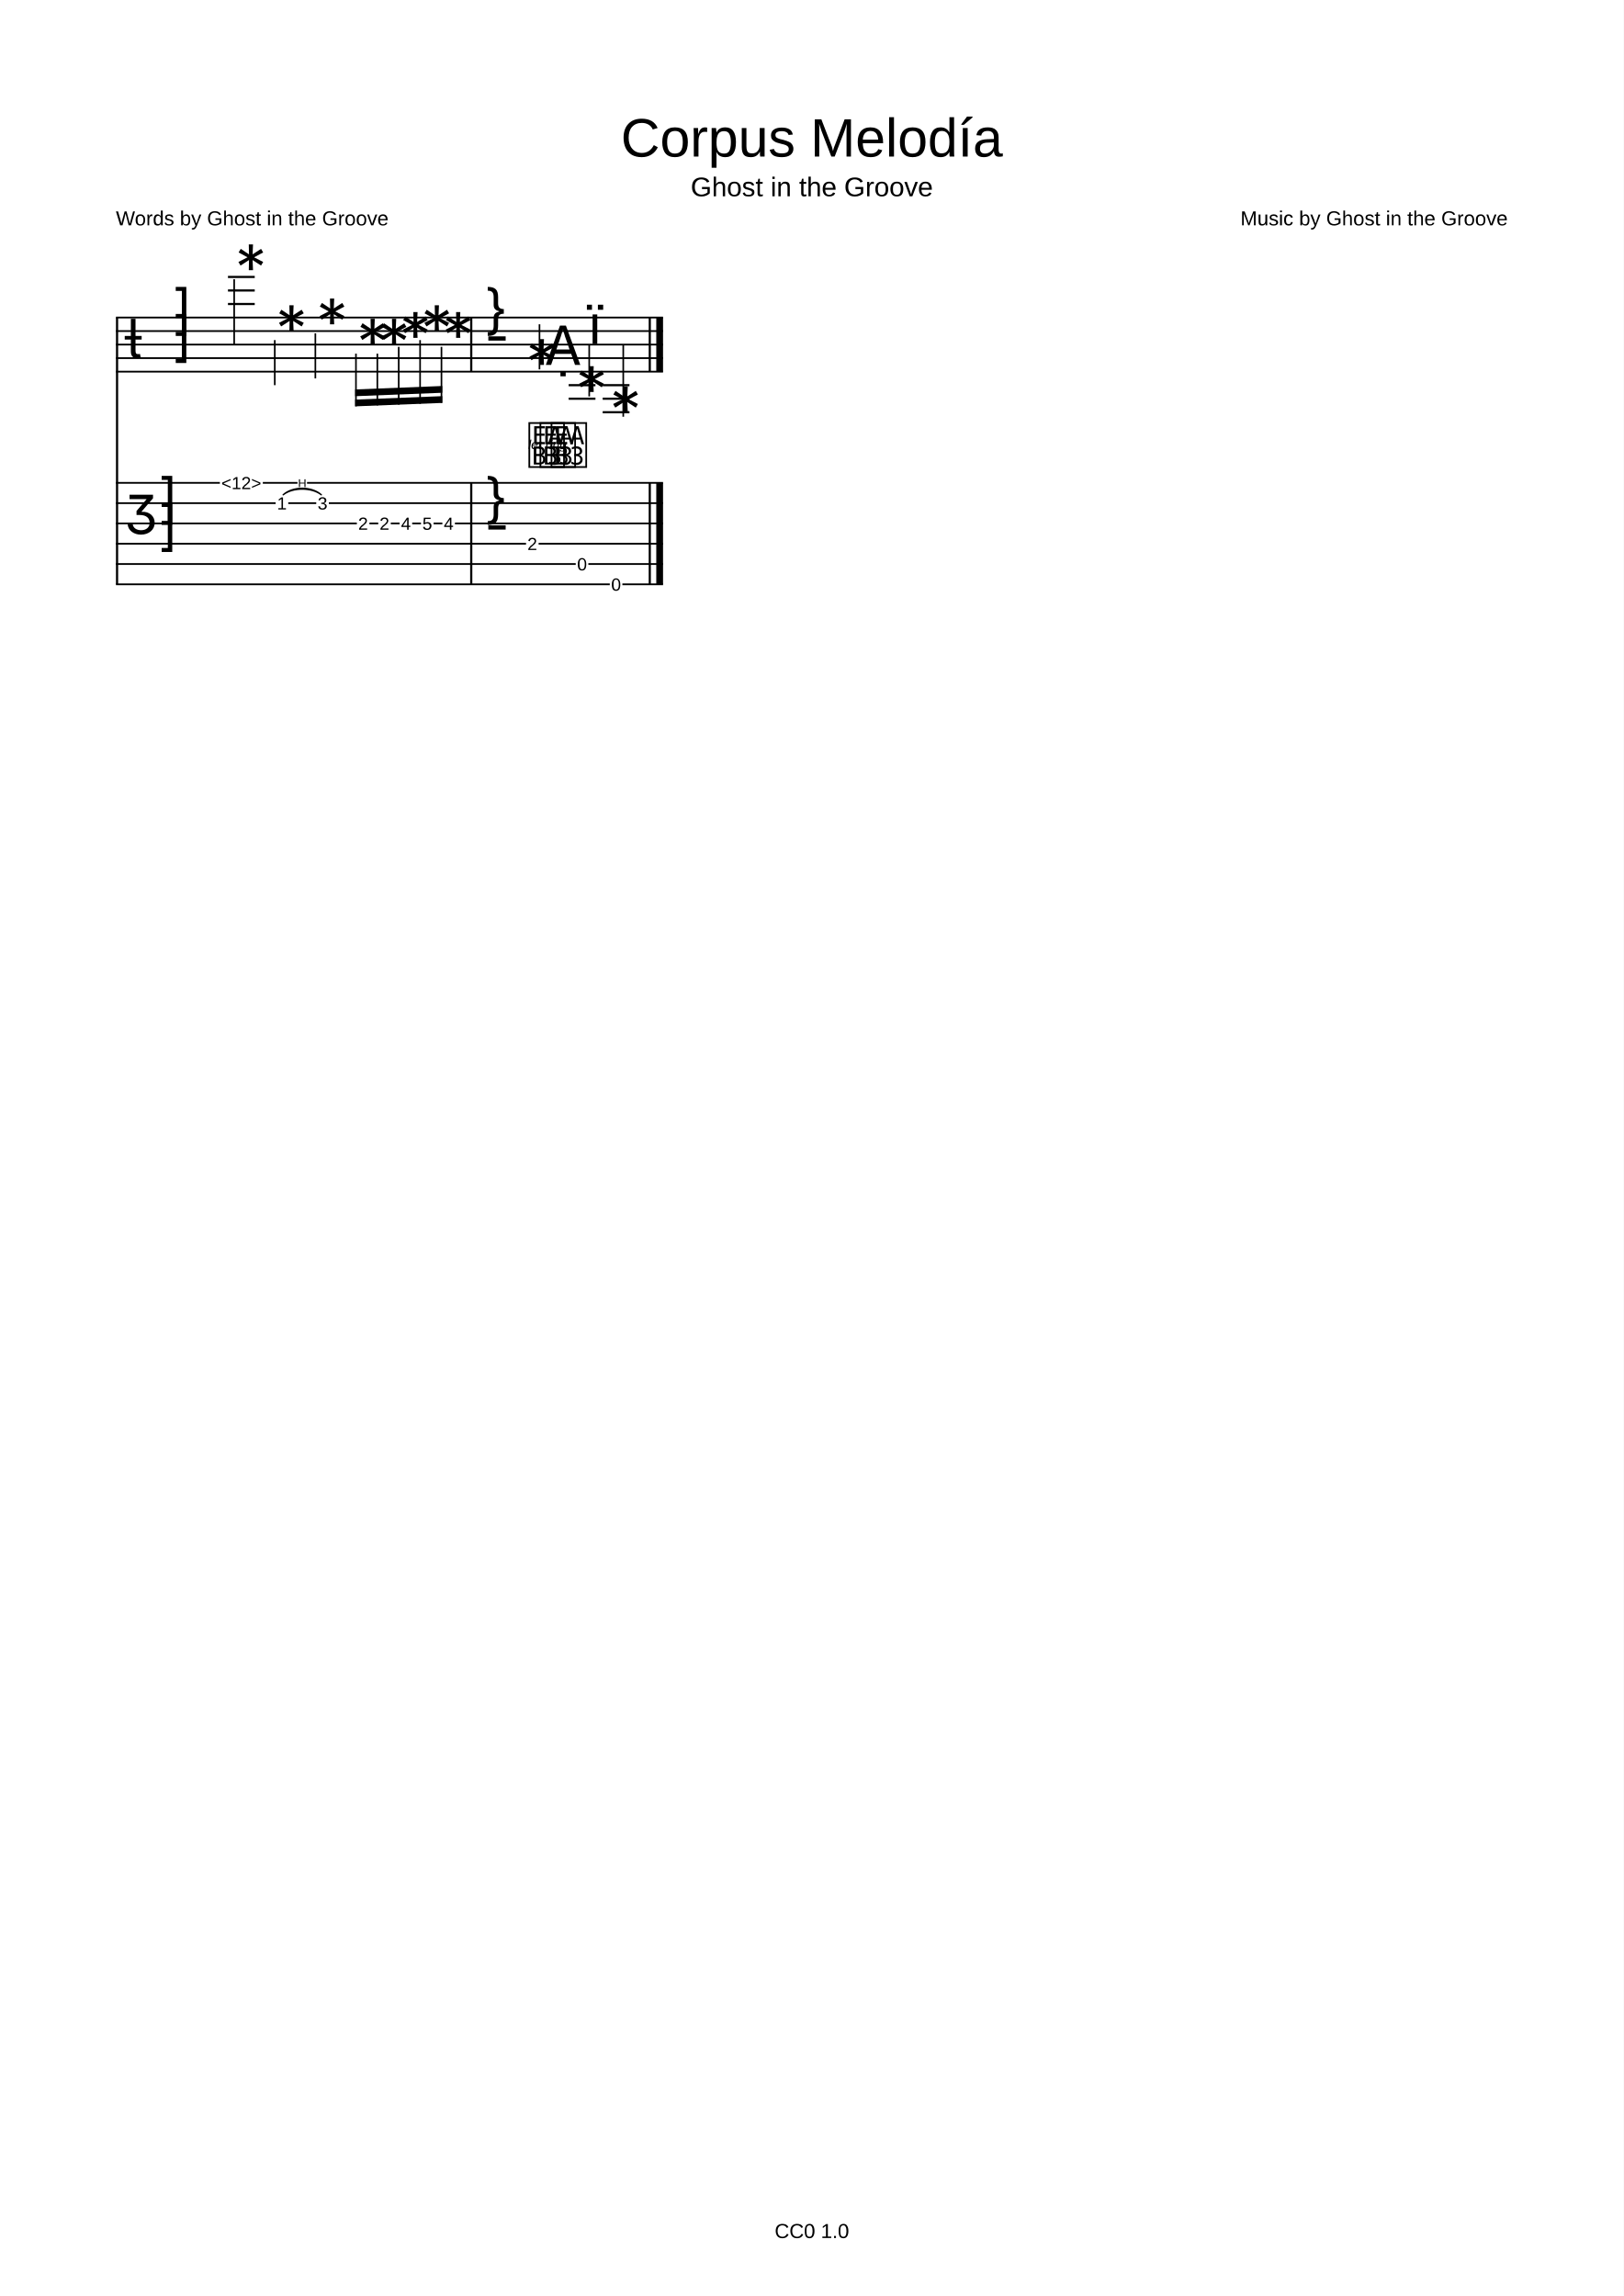
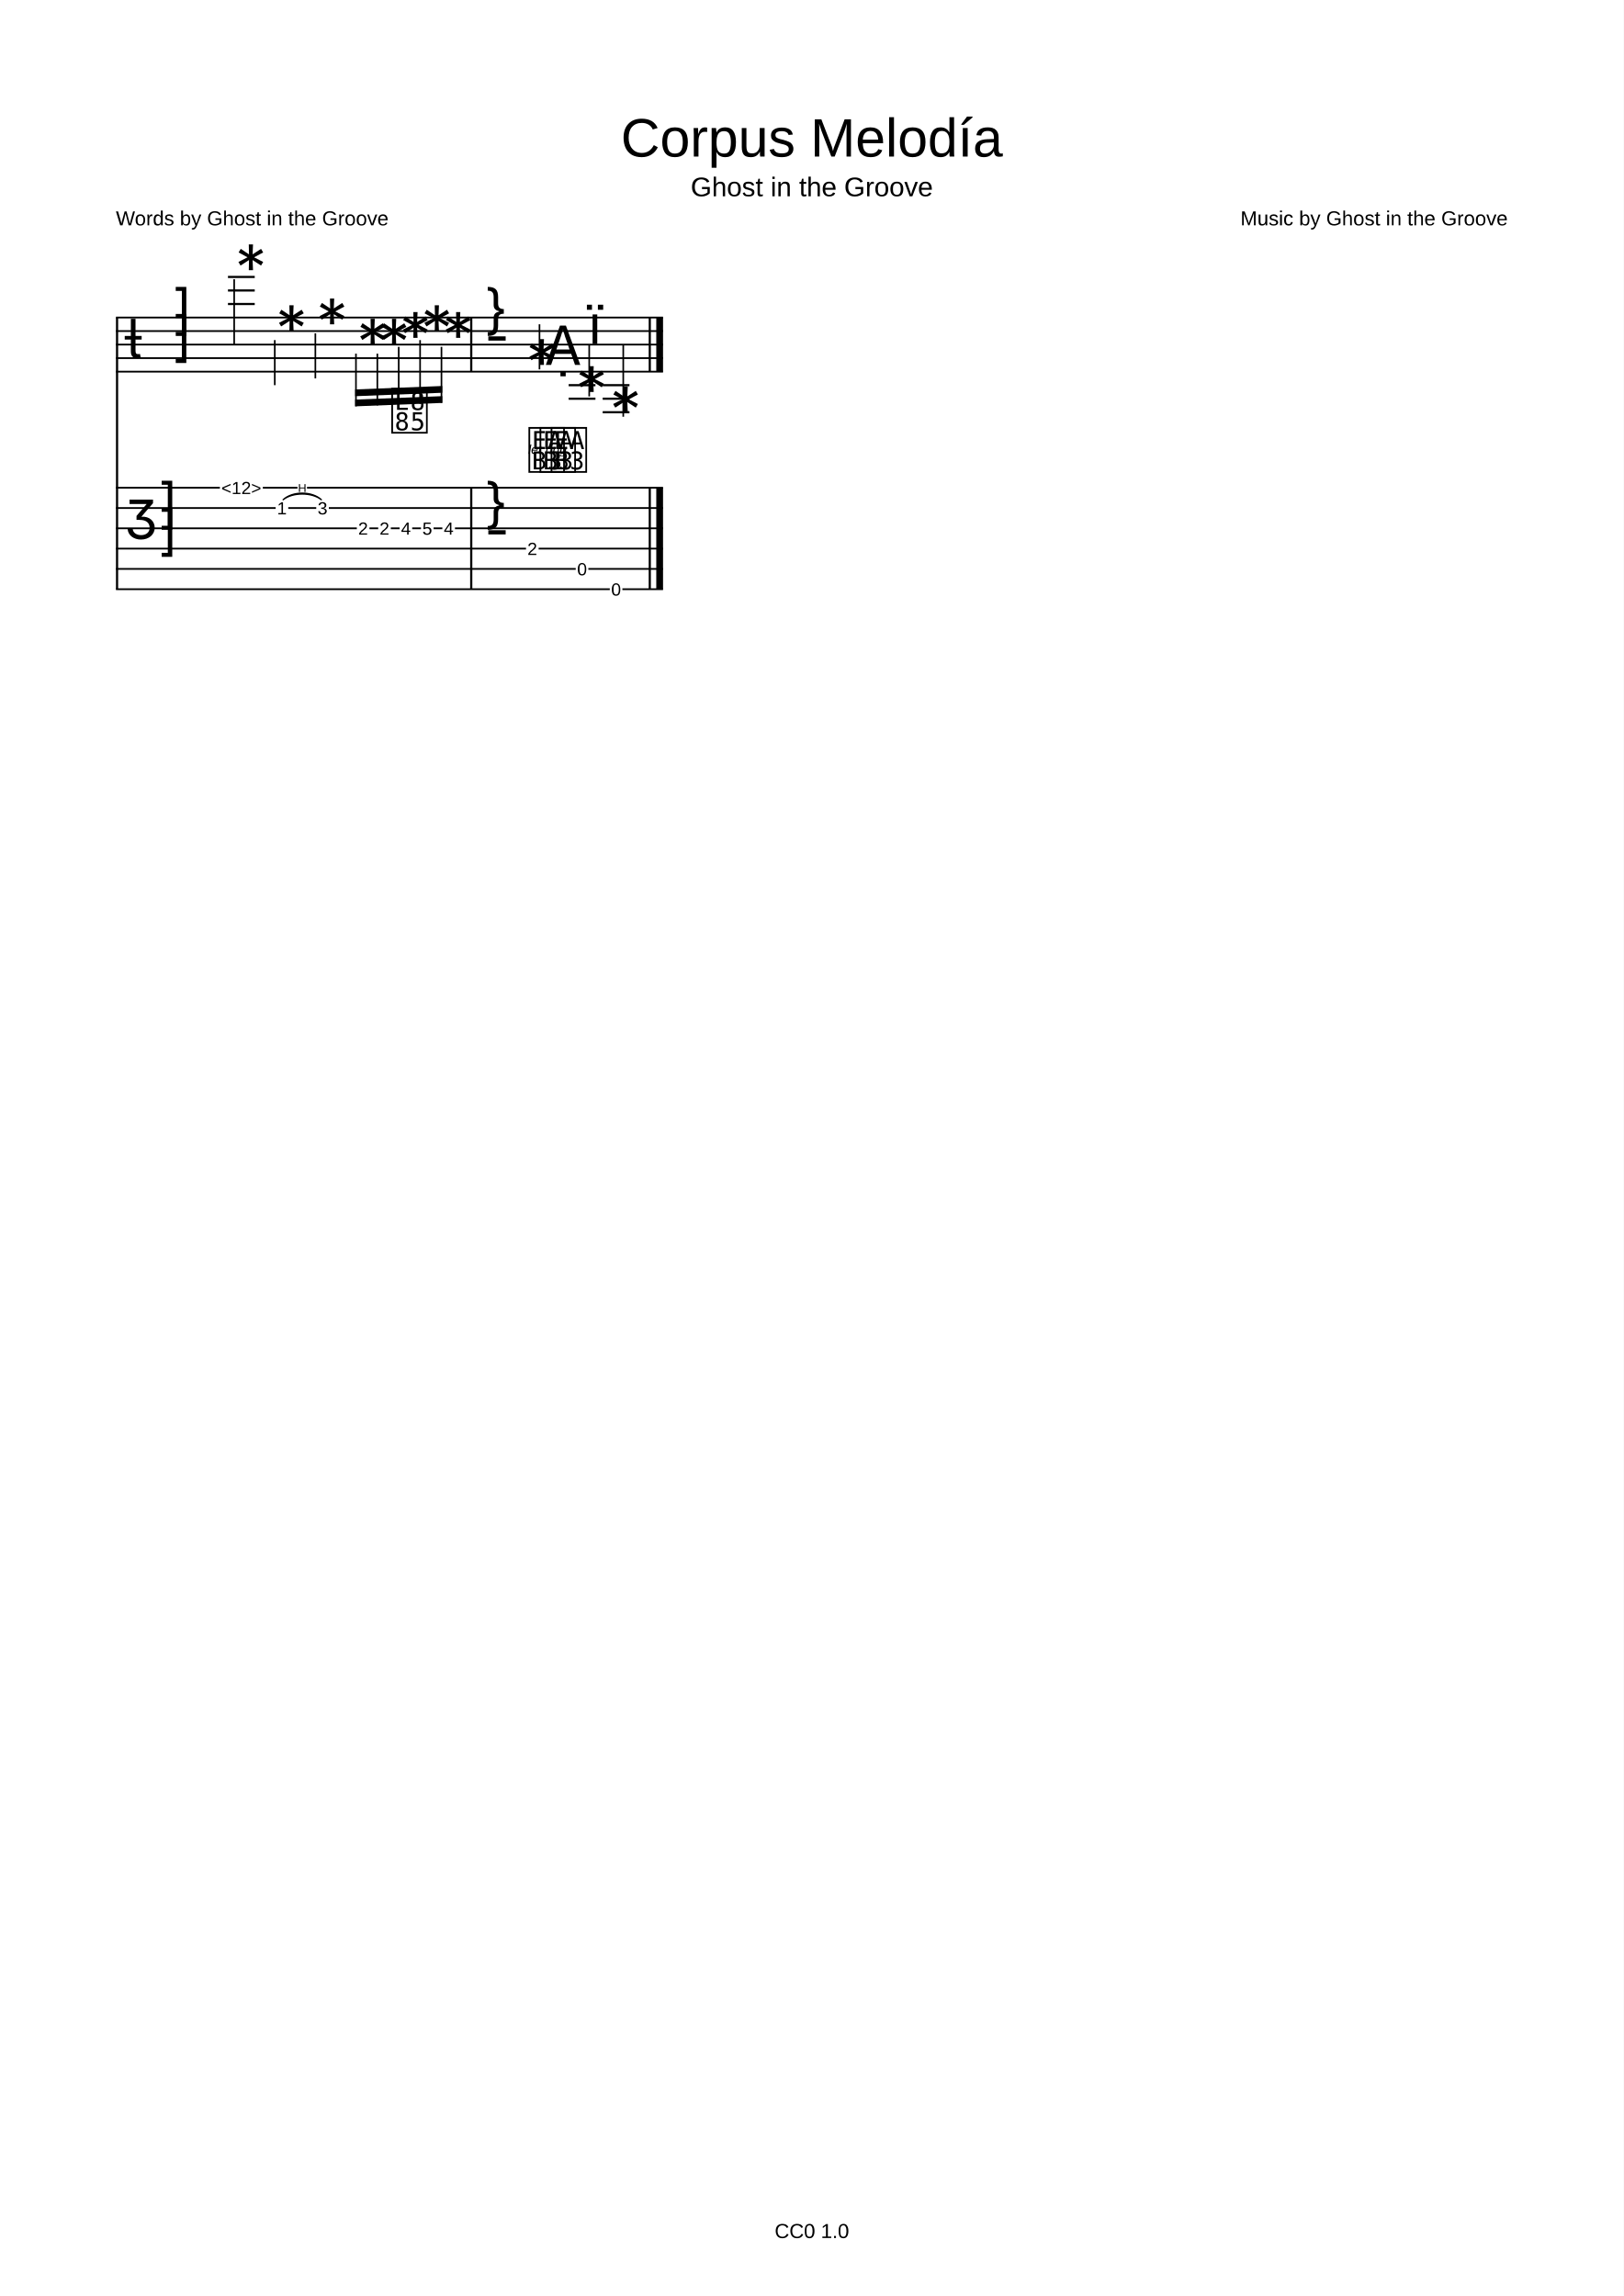
<svg xmlns="http://www.w3.org/2000/svg" width="1200" height="1697.143" viewBox="0 0 120 169.714">
  <style>@font-face{font-family:"Bravura";src:url("Bravura.otf")}text{font-family:"Bravura";font-size:4px}text.t{font-family:Arial,Helvetica,sans-serif}</style>
  <rect x="0" y="0" width="120" height="169.714" fill="white" />
  <g fill="black" stroke="black">
    <line class="staffLine" x1="8.571" y1="23.471" x2="49.002" y2="23.471" stroke-width="0.13" />
    <line class="staffLine" x1="8.571" y1="24.471" x2="49.002" y2="24.471" stroke-width="0.13" />
    <line class="staffLine" x1="8.571" y1="25.471" x2="49.002" y2="25.471" stroke-width="0.13" />
    <line class="staffLine" x1="8.571" y1="26.471" x2="49.002" y2="26.471" stroke-width="0.13" />
    <line class="staffLine" x1="8.571" y1="27.471" x2="49.002" y2="27.471" stroke-width="0.13" />
    <line class="ledgerLine" x1="16.847" y1="22.471" x2="18.827" y2="22.471" stroke-width="0.16" />
    <line class="ledgerLine" x1="16.847" y1="21.471" x2="18.827" y2="21.471" stroke-width="0.16" />
    <line class="ledgerLine" x1="16.847" y1="20.471" x2="18.827" y2="20.471" stroke-width="0.16" />
    <line class="stem" x1="17.307" y1="20.639" x2="17.307" y2="25.471" stroke-width="0.12" />
    <line class="stem" x1="20.307" y1="25.139" x2="20.307" y2="28.471" stroke-width="0.12" />
    <line class="stem" x1="23.307" y1="24.639" x2="23.307" y2="27.971" stroke-width="0.12" />
    <line class="stem" x1="26.307" y1="26.139" x2="26.307" y2="30.034" stroke-width="0.12" />
    <line class="stem" x1="27.887" y1="26.139" x2="27.887" y2="29.971" stroke-width="0.12" />
    <line class="stem" x1="29.467" y1="25.639" x2="29.467" y2="29.909" stroke-width="0.12" />
    <line class="stem" x1="31.047" y1="25.139" x2="31.047" y2="29.846" stroke-width="0.12" />
    <line class="stem" x1="32.627" y1="25.639" x2="32.627" y2="29.784" stroke-width="0.12" />
    <line class="barline" x1="34.827" y1="23.471" x2="34.827" y2="27.471" stroke-width="0.16" />
    <line class="stem" x1="39.871" y1="27.303" x2="39.871" y2="23.971" stroke-width="0.12" />
    <line class="ledgerLine" x1="42.026" y1="28.471" x2="44.006" y2="28.471" stroke-width="0.16" />
    <line class="ledgerLine" x1="42.026" y1="29.471" x2="44.006" y2="29.471" stroke-width="0.16" />
    <line class="stem" x1="43.546" y1="29.303" x2="43.546" y2="25.471" stroke-width="0.12" />
    <line class="ledgerLine" x1="44.542" y1="28.471" x2="46.522" y2="28.471" stroke-width="0.16" />
    <line class="ledgerLine" x1="44.542" y1="29.471" x2="46.522" y2="29.471" stroke-width="0.16" />
    <line class="ledgerLine" x1="44.542" y1="30.471" x2="46.522" y2="30.471" stroke-width="0.16" />
    <line class="stem" x1="46.062" y1="30.803" x2="46.062" y2="25.471" stroke-width="0.12" />
    <line class="barline" x1="48.022" y1="23.471" x2="48.022" y2="27.471" stroke-width="0.16" />
    <line class="barline" x1="48.752" y1="23.471" x2="48.752" y2="27.471" stroke-width="0.5" />
-     <line class="staffLine" x1="8.571" y1="35.691" x2="49.002" y2="35.691" stroke-width="0.13" />
-     <line class="staffLine" x1="8.571" y1="37.191" x2="49.002" y2="37.191" stroke-width="0.13" />
-     <line class="staffLine" x1="8.571" y1="38.691" x2="49.002" y2="38.691" stroke-width="0.13" />
-     <line class="staffLine" x1="8.571" y1="40.191" x2="49.002" y2="40.191" stroke-width="0.13" />
-     <line class="staffLine" x1="8.571" y1="41.691" x2="49.002" y2="41.691" stroke-width="0.13" />
-     <line class="staffLine" x1="8.571" y1="43.191" x2="49.002" y2="43.191" stroke-width="0.13" />
-     <line class="barline" x1="34.827" y1="35.691" x2="34.827" y2="43.191" stroke-width="0.16" />
-     <line class="barline" x1="48.022" y1="35.691" x2="48.022" y2="43.191" stroke-width="0.16" />
-     <line class="barline" x1="48.752" y1="35.691" x2="48.752" y2="43.191" stroke-width="0.5" />
-     <line class="barline" x1="8.651" y1="23.471" x2="8.651" y2="43.191" stroke-width="0.16" />
+     <line class="staffLine" x1="8.571" y1="36.052" x2="49.002" y2="36.052" stroke-width="0.13" />
+     <line class="staffLine" x1="8.571" y1="37.552" x2="49.002" y2="37.552" stroke-width="0.13" />
+     <line class="staffLine" x1="8.571" y1="39.052" x2="49.002" y2="39.052" stroke-width="0.13" />
+     <line class="staffLine" x1="8.571" y1="40.552" x2="49.002" y2="40.552" stroke-width="0.13" />
+     <line class="staffLine" x1="8.571" y1="42.052" x2="49.002" y2="42.052" stroke-width="0.13" />
+     <line class="staffLine" x1="8.571" y1="43.552" x2="49.002" y2="43.552" stroke-width="0.13" />
+     <line class="barline" x1="34.827" y1="36.052" x2="34.827" y2="43.552" stroke-width="0.16" />
+     <line class="barline" x1="48.022" y1="36.052" x2="48.022" y2="43.552" stroke-width="0.16" />
+     <line class="barline" x1="48.752" y1="36.052" x2="48.752" y2="43.552" stroke-width="0.5" />
+     <line class="barline" x1="8.651" y1="23.471" x2="8.651" y2="43.552" stroke-width="0.16" />
    <polygon class="beam" stroke="none" points="26.247,29.536 32.687,29.282 32.687,29.782 26.247,30.036" />
    <polygon class="beam" stroke="none" points="26.247,28.786 32.687,28.532 32.687,29.032 26.247,29.286" />
    <text class="clef" x="9.171" y="26.471" stroke="none"></text>
    <text class="timeSignature" x="12.755" y="24.471" stroke="none"></text>
    <text class="timeSignature" x="12.755" y="26.471" stroke="none"></text>
    <text class="notehead" x="17.247" y="20.471" stroke="none"></text>
    <text class="notehead" x="20.247" y="24.971" stroke="none"></text>
    <text class="notehead" x="23.247" y="24.471" stroke="none"></text>
    <text class="notehead" x="26.247" y="25.971" stroke="none"></text>
    <text class="notehead" x="27.827" y="25.971" stroke="none"></text>
    <text class="notehead" x="29.407" y="25.471" stroke="none"></text>
    <text class="notehead" x="30.987" y="24.971" stroke="none"></text>
    <text class="notehead" x="32.567" y="25.471" stroke="none"></text>
+     <text class="tuplet" x="28.793" y="31.801" stroke="none"></text>
    <text class="timeSignature" x="35.811" y="24.471" stroke="none"></text>
    <text class="timeSignature" x="35.807" y="26.471" stroke="none"></text>
    <text class="notehead" x="38.751" y="27.471" stroke="none"></text>
    <text class="dot" x="40.231" y="26.971" stroke="none"></text>
    <text class="notehead" x="42.426" y="29.471" stroke="none"></text>
    <text class="flag" x="43.486" y="25.431" stroke="none"></text>
    <text class="notehead" x="44.942" y="30.971" stroke="none"></text>
-     <text class="clef" x="9.183" y="39.473" stroke="none"></text>
-     <text class="timeSignature" x="11.715" y="38.441" stroke="none"></text>
-     <text class="timeSignature" x="11.715" y="40.441" stroke="none"></text>
-     <text class="timeSignature" x="35.811" y="38.441" stroke="none"></text>
-     <text class="timeSignature" x="35.807" y="40.441" stroke="none"></text>
-     <text class="vibrato" x="38.931" y="34.334" stroke="none"></text>
-     <text class="vibrato" x="39.751" y="34.334" stroke="none"></text>
-     <text class="vibrato" x="40.571" y="34.334" stroke="none"></text>
+     <text class="clef" x="9.183" y="39.834" stroke="none"></text>
+     <text class="timeSignature" x="11.715" y="38.802" stroke="none"></text>
+     <text class="timeSignature" x="11.715" y="40.802" stroke="none"></text>
+     <text class="timeSignature" x="35.811" y="38.802" stroke="none"></text>
+     <text class="timeSignature" x="35.807" y="40.802" stroke="none"></text>
+     <text class="vibrato" x="38.931" y="34.695" stroke="none"></text>
+     <text class="vibrato" x="39.751" y="34.695" stroke="none"></text>
+     <text class="vibrato" x="40.571" y="34.695" stroke="none"></text>
    <text class="t credit" x="60" y="11.571" style="font-size:4px" text-anchor="middle" stroke="none">Corpus Melodía</text>
    <text class="t credit" x="60" y="14.511" style="font-size:2px" text-anchor="middle" stroke="none">Ghost in the Groove</text>
    <text class="t credit" x="8.571" y="16.656" style="font-size:1.5px" text-anchor="start" stroke="none">Words by Ghost in the Groove</text>
    <text class="t credit" x="111.429" y="16.656" style="font-size:1.5px" text-anchor="end" stroke="none">Music by Ghost in the Groove</text>
-     <rect class="knockout" x="16.251" y="35.119" width="3.172" height="1.144" fill="white" stroke="none" />
-     <text class="t fretNumber" x="17.837" y="36.159" style="font-size:1.3px" text-anchor="middle" stroke="none">&lt;12&gt;</text>
-     <rect class="knockout" x="20.372" y="36.619" width="0.931" height="1.144" fill="white" stroke="none" />
-     <text class="t fretNumber" x="20.837" y="37.659" style="font-size:1.3px" text-anchor="middle" stroke="none">1</text>
-     <rect class="knockout" x="23.372" y="36.619" width="0.931" height="1.144" fill="white" stroke="none" />
-     <text class="t fretNumber" x="23.837" y="37.659" style="font-size:1.3px" text-anchor="middle" stroke="none">3</text>
-     <rect class="knockout" x="21.986" y="35.323" width="0.703" height="0.748" fill="white" stroke="none" />
-     <text class="t technique" x="22.337" y="36.003" style="font-size:0.85px" text-anchor="middle" stroke="none">H</text>
-     <rect class="knockout" x="26.372" y="38.119" width="0.931" height="1.144" fill="white" stroke="none" />
-     <text class="t fretNumber" x="26.837" y="39.159" style="font-size:1.3px" text-anchor="middle" stroke="none">2</text>
-     <rect class="knockout" x="27.952" y="38.119" width="0.931" height="1.144" fill="white" stroke="none" />
-     <text class="t fretNumber" x="28.417" y="39.159" style="font-size:1.3px" text-anchor="middle" stroke="none">2</text>
-     <rect class="knockout" x="29.532" y="38.119" width="0.931" height="1.144" fill="white" stroke="none" />
-     <text class="t fretNumber" x="29.997" y="39.159" style="font-size:1.3px" text-anchor="middle" stroke="none">4</text>
-     <rect class="knockout" x="31.112" y="38.119" width="0.931" height="1.144" fill="white" stroke="none" />
-     <text class="t fretNumber" x="31.577" y="39.159" style="font-size:1.3px" text-anchor="middle" stroke="none">5</text>
-     <rect class="knockout" x="32.692" y="38.119" width="0.931" height="1.144" fill="white" stroke="none" />
-     <text class="t fretNumber" x="33.157" y="39.159" style="font-size:1.3px" text-anchor="middle" stroke="none">4</text>
-     <rect class="knockout" x="38.876" y="39.619" width="0.931" height="1.144" fill="white" stroke="none" />
-     <text class="t fretNumber" x="39.341" y="40.659" style="font-size:1.3px" text-anchor="middle" stroke="none">2</text>
-     <rect class="knockout" x="42.55" y="41.119" width="0.931" height="1.144" fill="white" stroke="none" />
-     <text class="t fretNumber" x="43.016" y="42.159" style="font-size:1.3px" text-anchor="middle" stroke="none">0</text>
-     <rect class="knockout" x="45.066" y="42.619" width="0.931" height="1.144" fill="white" stroke="none" />
-     <text class="t fretNumber" x="45.532" y="43.659" style="font-size:1.3px" text-anchor="middle" stroke="none">0</text>
-     <text class="t technique" x="39.041" y="33.184" style="font-size:0.95px;font-style:italic" text-anchor="start" stroke="none">let ring</text>
+     <rect class="knockout" x="16.251" y="35.48" width="3.172" height="1.144" fill="white" stroke="none" />
+     <text class="t fretNumber" x="17.837" y="36.52" style="font-size:1.3px" text-anchor="middle" stroke="none">&lt;12&gt;</text>
+     <rect class="knockout" x="20.372" y="36.98" width="0.931" height="1.144" fill="white" stroke="none" />
+     <text class="t fretNumber" x="20.837" y="38.02" style="font-size:1.3px" text-anchor="middle" stroke="none">1</text>
+     <rect class="knockout" x="23.372" y="36.98" width="0.931" height="1.144" fill="white" stroke="none" />
+     <text class="t fretNumber" x="23.837" y="38.02" style="font-size:1.3px" text-anchor="middle" stroke="none">3</text>
+     <rect class="knockout" x="21.986" y="35.684" width="0.703" height="0.748" fill="white" stroke="none" />
+     <text class="t technique" x="22.337" y="36.364" style="font-size:0.85px" text-anchor="middle" stroke="none">H</text>
+     <rect class="knockout" x="26.372" y="38.48" width="0.931" height="1.144" fill="white" stroke="none" />
+     <text class="t fretNumber" x="26.837" y="39.52" style="font-size:1.3px" text-anchor="middle" stroke="none">2</text>
+     <rect class="knockout" x="27.952" y="38.48" width="0.931" height="1.144" fill="white" stroke="none" />
+     <text class="t fretNumber" x="28.417" y="39.52" style="font-size:1.3px" text-anchor="middle" stroke="none">2</text>
+     <rect class="knockout" x="29.532" y="38.48" width="0.931" height="1.144" fill="white" stroke="none" />
+     <text class="t fretNumber" x="29.997" y="39.52" style="font-size:1.3px" text-anchor="middle" stroke="none">4</text>
+     <rect class="knockout" x="31.112" y="38.48" width="0.931" height="1.144" fill="white" stroke="none" />
+     <text class="t fretNumber" x="31.577" y="39.52" style="font-size:1.3px" text-anchor="middle" stroke="none">5</text>
+     <rect class="knockout" x="32.692" y="38.48" width="0.931" height="1.144" fill="white" stroke="none" />
+     <text class="t fretNumber" x="33.157" y="39.52" style="font-size:1.3px" text-anchor="middle" stroke="none">4</text>
+     <rect class="knockout" x="38.876" y="39.98" width="0.931" height="1.144" fill="white" stroke="none" />
+     <text class="t fretNumber" x="39.341" y="41.02" style="font-size:1.3px" text-anchor="middle" stroke="none">2</text>
+     <rect class="knockout" x="42.55" y="41.48" width="0.931" height="1.144" fill="white" stroke="none" />
+     <text class="t fretNumber" x="43.016" y="42.52" style="font-size:1.3px" text-anchor="middle" stroke="none">0</text>
+     <rect class="knockout" x="45.066" y="42.98" width="0.931" height="1.144" fill="white" stroke="none" />
+     <text class="t fretNumber" x="45.532" y="44.02" style="font-size:1.3px" text-anchor="middle" stroke="none">0</text>
+     <text class="t technique" x="39.041" y="33.545" style="font-size:0.95px;font-style:italic" text-anchor="start" stroke="none">let ring</text>
    <text class="t credit" x="60" y="165.429" style="font-size:1.5px" text-anchor="middle" stroke="none">CC0 1.0</text>
-     <path class="slur" stroke-width="0.1" stroke-linejoin="round" d="M20.928,36.573 C21.633,35.933 23.042,35.933 23.747,36.573 C23.042,36.013 21.633,36.013 20.928,36.573Z" />
+     <path class="slur" stroke-width="0.1" stroke-linejoin="round" d="M20.928,36.934 C21.633,36.294 23.042,36.294 23.747,36.934 C23.042,36.374 21.633,36.374 20.928,36.934Z" />
  </g>
</svg>
